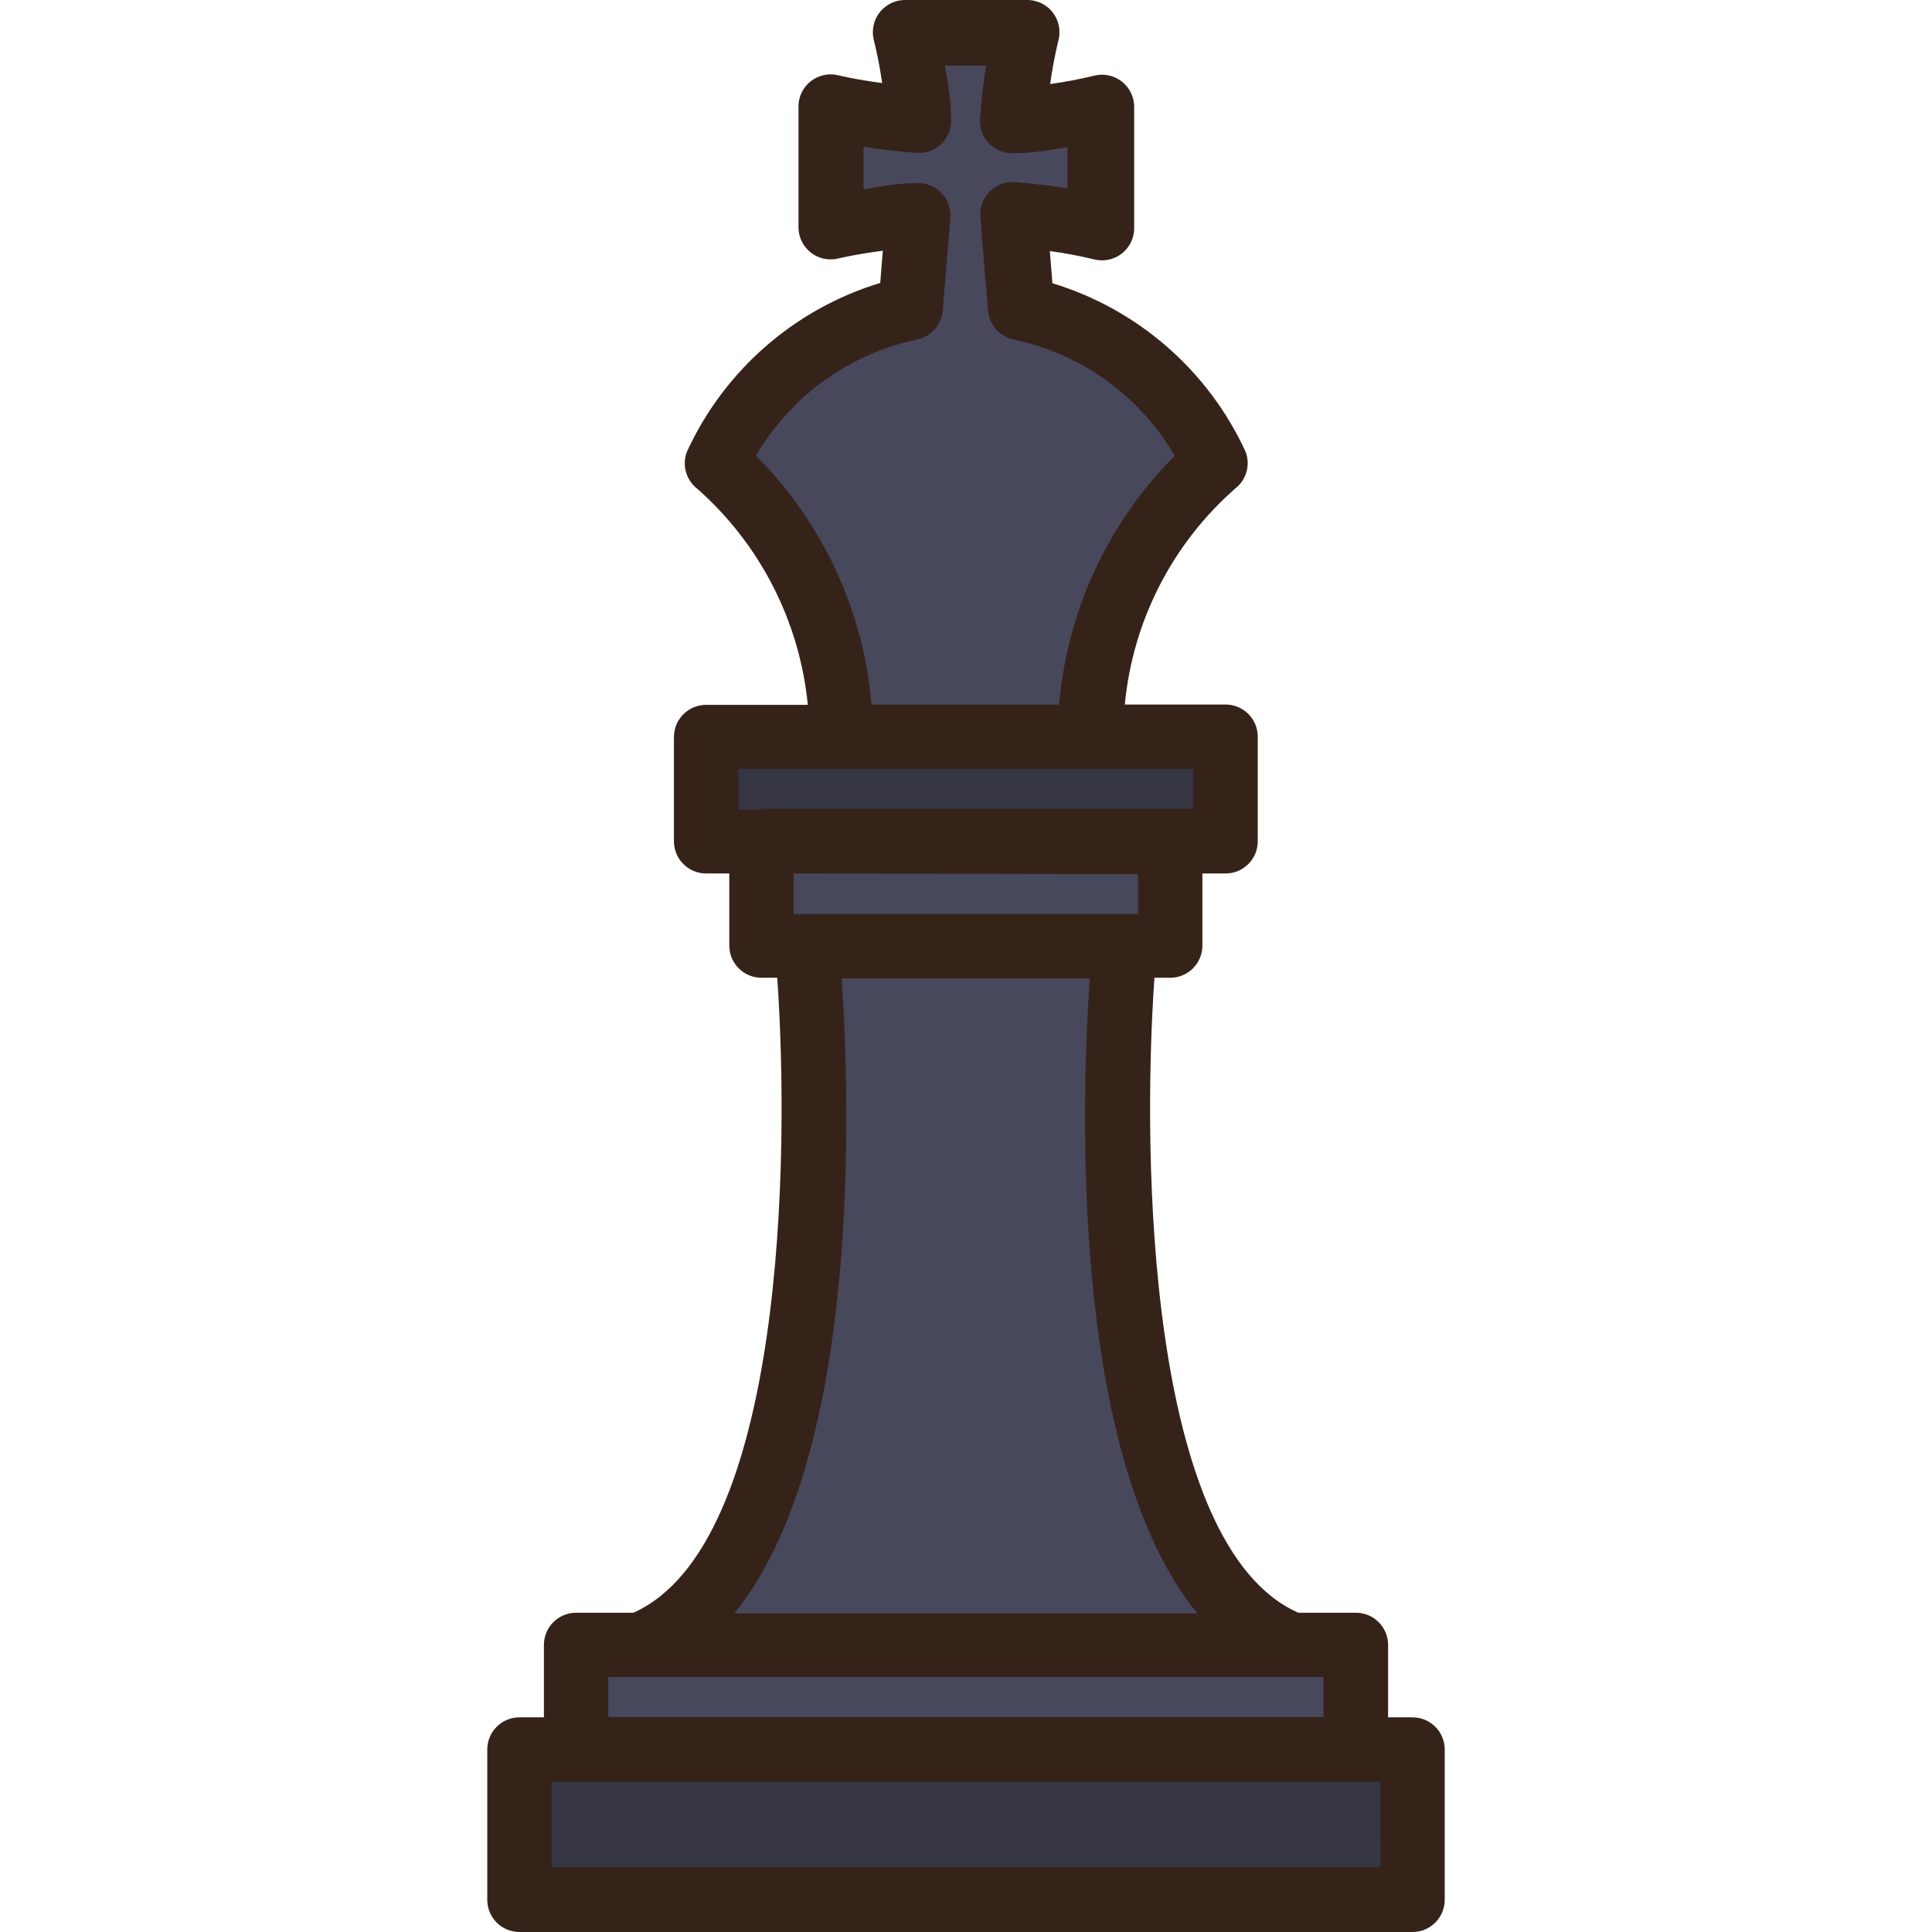
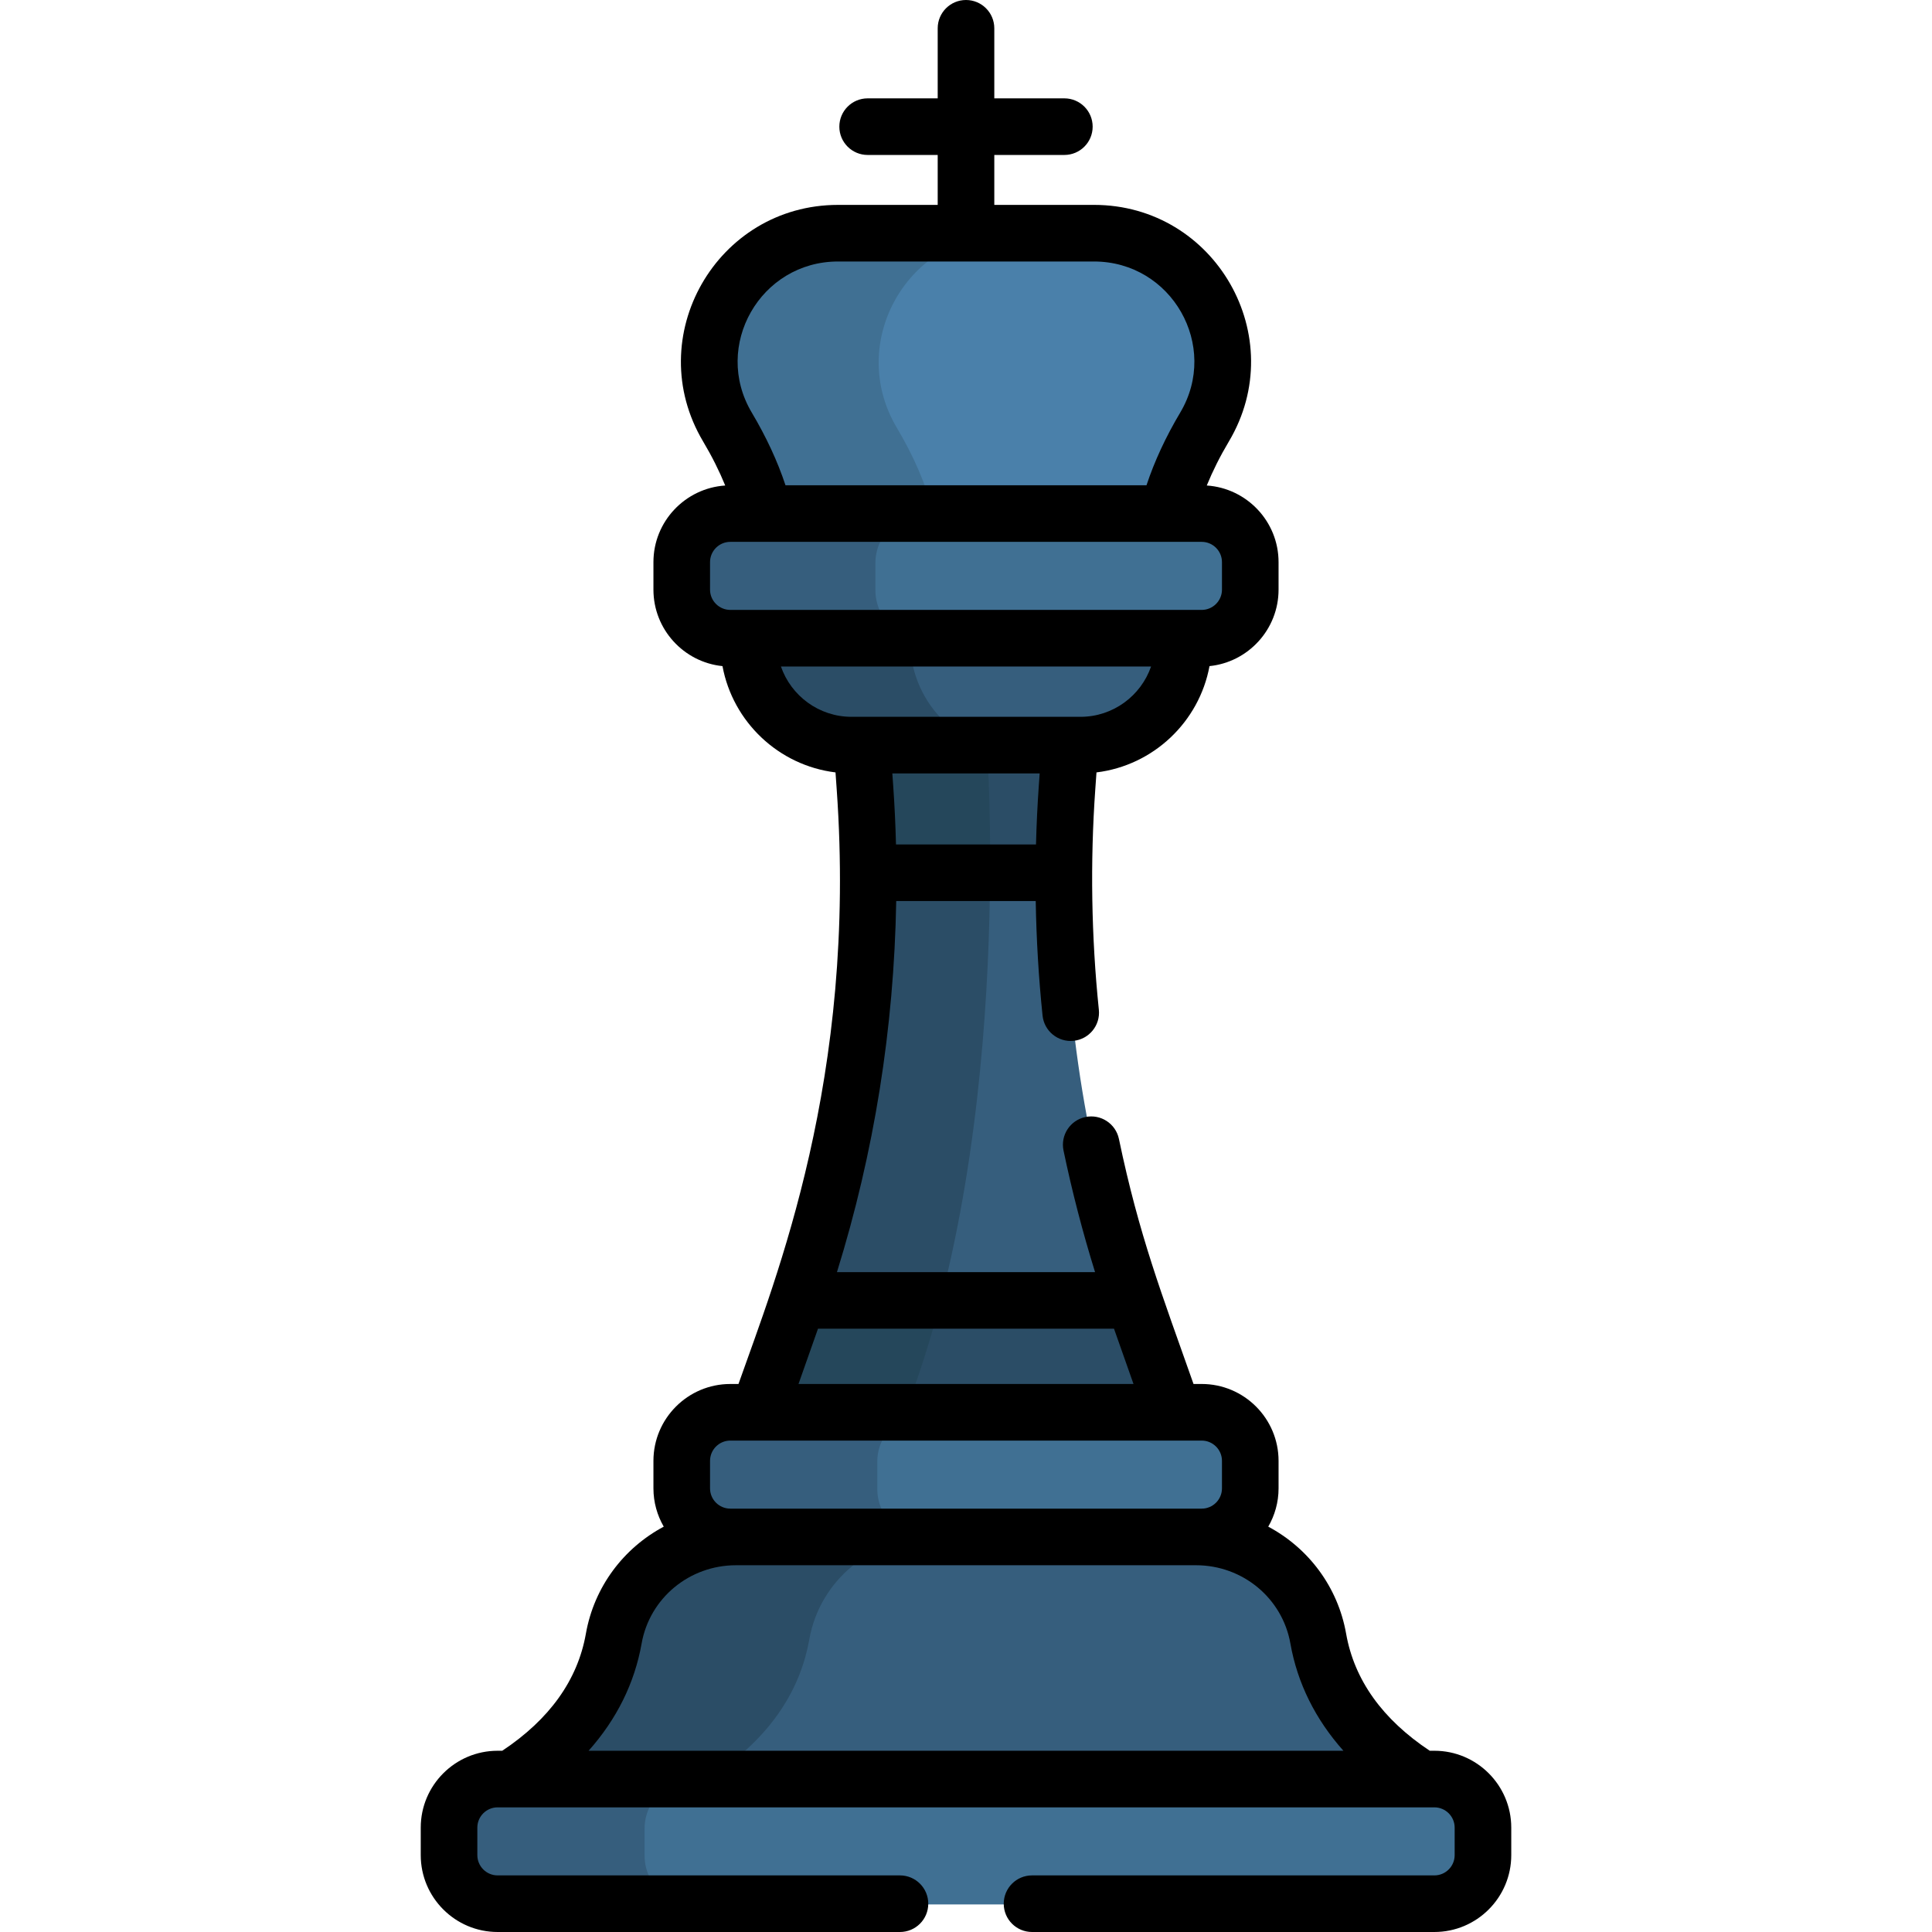
- <svg xmlns="http://www.w3.org/2000/svg" version="1.1" width="512" height="512" x="0" y="0" viewBox="0 0 480.243 480.243" style="enable-background:new 0 0 512 512" xml:space="preserve" class="">
+ <svg xmlns="http://www.w3.org/2000/svg" id="Capa_1" enable-background="new 0 0 512 512" height="512" viewBox="0 0 512 512" width="512">
  <g>
-     <path style="" d="M175.522,183.123h129.2v25.92h-129.2L175.522,183.123z" fill="#353544" data-original="#cc9640" class="" />
    <g>
-       <path style="" d="M189.282,209.123h101.6v25.92h-101.6L189.282,209.123z" fill="#48485c" data-original="#ffcf70" class="" />
-       <path style="" d="M209.282,183.123l-0.64-6.88c-1.758-21.479-11.085-41.637-26.32-56.88l-4.48-4.4l3.2-5.36   c9.808-16.805,26.301-28.644,45.36-32.56c0.64-8,1.44-16.8,1.92-23.2c-4.8,0-9.04,0.88-12.48,1.44l-9.12,0.96v-29.12l9.36,1.44   c3.44,0.56,8,1.04,12.56,1.44c0-4.24-0.8-8.4-1.44-12.4l-1.6-9.36h29.04l-1.52,9.28c-0.64,4-1.12,8-1.44,12.56   c4.4,0,8.56-0.72,12.56-1.44l9.28-1.52v29.12l-9.44-1.52c-4-0.64-8-1.12-12.4-1.44c0.48,6.4,1.28,15.6,1.92,23.28   c19.059,3.916,35.552,15.755,45.36,32.56l3.2,5.36l-4.48,4.4c-15.285,15.386-24.564,35.731-26.16,57.36l-0.64,7.28L209.282,183.123   z" fill="#48485c" data-original="#ffcf70" class="" />
-       <path style="" d="M165.682,408.884l10.4-13.04c30.16-37.04,26.72-125.92,24.88-152l-0.56-8.56h78.8l-0.56,8.56   c-1.76,26.32-5.28,115.2,24.88,152l10.64,13.04H165.682z" fill="#48485c" data-original="#ffcf70" class="" />
-       <path style="" d="M143.202,408.884h193.76v25.92h-193.76L143.202,408.884z" fill="#48485c" data-original="#ffcf70" class="" />
+       <path d="m230.378 231.492 2.067 3.209h46.125l3.709-3.209c.039-7.538.296-15.083.831-22.623l.794-11.202-2.459-2.966h-50.158l-2.533 2.966.794 11.202c.534 7.54.792 15.085.83 22.623z" fill="#2b4d66" />
+       <path d="m228.754 197.667.794 11.202c.534 7.541.792 15.085.831 22.623l2.067 3.21h29.916c.261-22.903-.882-38.034-.882-38.034l-1.671-1.966h-28.521z" fill="#25475b" />
+       <path d="m300.893 344.825-3.573-3.249h-80.75l-4.806 3.249c-.247.715-.475 1.437-.727 2.151l-9.697 27.496 1.313 3.23h105.333l3.33-3.23-9.696-27.496c-.251-.714-.48-1.436-.727-2.151z" fill="#2b4d66" />
+       <path d="m250.079 341.576h-33.509l-4.806 3.249c-.247.715-.475 1.437-.727 2.151l-9.697 27.496 1.313 3.23h35.808c4.722-11.506 8.54-23.707 11.618-36.126z" fill="#25475b" />
+       <path d="m349.68 434.45c-2.763-15.642-16.521-26.944-32.405-26.944l-5.958-3.554h-109.976l-5.958 3.554c-15.884 0-29.642 11.302-32.405 26.944-2.107 11.93-9.079 25.812-27.316 37.217l3.158 4.784h234.5l3.675-4.784c-18.237-11.405-25.209-25.287-27.315-37.217z" fill="#365e7d" />
+       <path d="m214.478 434.45c2.763-15.642 16.521-26.944 32.405-26.944l5.958-3.554h-51.5l-5.958 3.554c-15.884 0-29.642 11.302-32.405 26.944-2.107 11.93-9.079 25.812-27.316 37.217l3.158 4.784h51.5l-3.158-4.784c18.237-11.405 25.209-25.287 27.316-37.217z" fill="#2b4d66" />
+       <path d="m310.654 166.868h-68.096l-1.771 1.403v1.129c0 13.309 8.408 24.61 19.851 28.267h26.026c15.01 0 27.29-12.281 27.29-27.29v-1.044z" fill="#365e7d" />
+       <path d="m241.154 169.628v-1.109l2.084-1.651h-41.227l-3.308 2.465v1.044c0 15.009 12.281 27.29 27.29 27.29h35.486c-11.664-3.298-20.325-14.644-20.325-28.039z" fill="#2b4d66" />
+       <path d="m290.246 62c-10.038 0-57.812 0-67.835 0-26.366 0-42.78 28.712-29.3 51.372 4.301 7.23 7.769 14.938 9.751 22.927l1.625 3.236h103.333l1.975-3.236c1.982-7.989 5.45-15.697 9.751-22.927 13.48-22.66-2.933-51.372-29.3-51.372z" fill="#4a80aa" />
+       <path d="m237.676 113.372c-13.481-22.66 2.933-51.372 29.3-51.372-17.321 0-38.305 0-44.564 0-26.366 0-42.78 28.712-29.3 51.372 4.301 7.23 7.769 14.938 9.751 22.927l1.625 3.236h44.564l-1.625-3.236c-1.982-7.989-5.45-15.697-9.751-22.927z" fill="#407093" />
+       <path d="m211.765 344.825h89.129c-12.527-36.302-18.811-74.703-18.614-113.333h-51.901c.196 38.63-6.088 77.031-18.614 113.333z" fill="#365e7d" />
+       <path d="m262.389 231.492h-32.011c.197 38.63-6.087 77.031-18.614 113.333h37.493c10.537-40.642 12.956-84.074 13.132-113.333z" fill="#2b4d66" />
+       <path d="m318.787 136.299h-76.563c-5.94 1.232-10.44 6.523-10.44 12.815v7.404c0 6.292 4.5 11.583 10.44 12.815h76.563c7.081 0 12.875-5.794 12.875-12.875v-7.285c0-7.081-5.793-12.874-12.875-12.874z" fill="#407093" />
+       <path d="m231.995 156.458v-7.285c0-7.081 5.794-12.875 12.875-12.875h-51c-7.081 0-12.875 5.794-12.875 12.875v7.285c0 7.081 5.794 12.875 12.875 12.875h51c-7.081 0-12.875-5.793-12.875-12.875z" fill="#365e7d" />
+       <path d="m380.454 471.667h-199.6c-5.86 1.312-10.277 6.563-10.277 12.804v7.427c0 6.24 4.417 11.492 10.277 12.804h199.599c7.081 0 12.875-5.794 12.875-12.875v-7.285c.001-7.082-5.793-12.875-12.874-12.875z" fill="#407093" />
+       <path d="m170.829 491.827v-7.285c0-7.082 5.794-12.875 12.875-12.875h-51.5c-7.081 0-12.875 5.793-12.875 12.875v7.285c0 7.081 5.794 12.875 12.875 12.875h51.5c-7.082 0-12.875-5.794-12.875-12.875z" fill="#365e7d" />
+       <path d="m318.787 374.471h-76.309c-5.844 1.328-10.243 6.571-10.243 12.802v7.432c0 6.23 4.4 11.474 10.243 12.802h76.309c7.081 0 12.875-5.794 12.875-12.875v-7.285c0-7.082-5.793-12.876-12.875-12.876z" fill="#407093" />
+       <path d="m232.495 394.631v-7.285c0-7.081 5.794-12.875 12.875-12.875h-51.5c-7.081 0-12.875 5.794-12.875 12.875v7.285c0 7.081 5.794 12.875 12.875 12.875h51.5c-7.081 0-12.875-5.794-12.875-12.875z" fill="#365e7d" />
    </g>
-     <path style="" d="M129.122,434.884h222v37.28h-222L129.122,434.884z" fill="#353544" data-original="#cc9640" class="" />
-     <path style="" d="M351.122,426.884h-6.08v-18c0-4.418-3.582-8-8-8h-14.32c-37.52-16.64-38.88-113.28-35.76-157.84h3.92  c4.418,0,8-3.582,8-8v-17.92h5.76c4.418,0,8-3.582,8-8v-26c0-4.418-3.582-8-8-8h-25.04c1.959-20.74,11.776-39.945,27.44-53.68  c2.791-2.165,3.831-5.904,2.56-9.2c-9.295-20.159-26.761-35.384-48-41.84l-0.64-8c3.713,0.503,7.398,1.198,11.04,2.08  c4.289,1.062,8.626-1.553,9.689-5.842c0.175-0.706,0.253-1.432,0.231-2.158v-29.68c0.13-4.416-3.346-8.102-7.762-8.231  c-0.727-0.021-1.453,0.056-2.158,0.231c-3.615,0.882-7.273,1.576-10.96,2.08c0.504-3.687,1.198-7.345,2.08-10.96  c1.062-4.289-1.553-8.626-5.842-9.689c-0.706-0.175-1.432-0.253-2.158-0.231h-29.92c-4.416-0.13-8.102,3.346-8.231,7.762  c-0.021,0.727,0.056,1.453,0.231,2.158c0.871,3.536,1.565,7.114,2.08,10.72c-6.72-0.88-10.88-1.92-10.88-1.92  c-4.289-1.062-8.626,1.553-9.689,5.842c-0.175,0.706-0.253,1.432-0.231,2.158v29.52c-0.13,4.416,3.346,8.102,7.762,8.231  c0.727,0.021,1.453-0.056,2.158-0.231c0,0,4.24-1.04,11.04-1.92l-0.64,8c-21.239,6.456-38.705,21.681-48,41.84  c-1.352,3.34-0.304,7.173,2.56,9.36c15.599,13.785,25.402,32.963,27.44,53.68h-25.28c-4.418,0-8,3.582-8,8v25.92  c0,4.418,3.582,8,8,8h5.76v17.92c0,4.418,3.582,8,8,8h3.92c3.12,44.56,1.76,141.04-35.76,157.84h-14.24c-4.418,0-8,3.582-8,8v18  h-6.08c-4.418,0-8,3.582-8,8v37.36c0,4.418,3.582,8,8,8h222c4.418,0,8-3.582,8-8v-37.36  C359.122,430.465,355.54,426.884,351.122,426.884L351.122,426.884z M187.922,113.283c8.661-14.84,23.189-25.329,40-28.88  c3.475-0.694,6.079-3.591,6.4-7.12c0.64-8,1.44-16.88,1.92-23.2c0.321-4.407-2.991-8.239-7.398-8.56  c-0.387-0.028-0.775-0.028-1.162,0c-5.04,0-9.44,0.96-13.04,1.52v-10.56c3.6,0.56,8,1.12,13.2,1.52  c4.407,0.321,8.239-2.991,8.56-7.398c0.028-0.387,0.028-0.775,0-1.162c0-4.48-0.8-8.88-1.52-13.12h10.24  c-0.72,4.24-1.2,8.64-1.52,13.28c-0.274,4.41,3.079,8.206,7.489,8.48c0.33,0.02,0.661,0.02,0.991,0c4.64,0,9.04-0.8,13.28-1.52  v10.24c-4.24-0.64-8.64-1.2-13.12-1.52c-2.318-0.17-4.596,0.677-6.24,2.32c-1.643,1.644-2.49,3.922-2.32,6.24  c0.48,6.4,1.28,16,1.92,23.36c0.287,3.559,2.899,6.497,6.4,7.2c16.811,3.551,31.339,14.04,40,28.88  c-16.556,16.589-26.727,38.488-28.72,61.84h-46.64C214.649,151.771,204.478,129.872,187.922,113.283L187.922,113.283z   M189.282,201.283h-5.76v-10.16h113.12v9.92h-107.36L189.282,201.283z M282.882,217.283v9.92h-85.6v-10.08L282.882,217.283z   M209.202,243.204h61.68c-2.08,30.16-5.04,118.88,26.72,157.84h-115.04c31.68-39.12,28.72-127.84,26.64-158L209.202,243.204z   M151.202,416.884h177.76v9.92h-177.76L151.202,416.884z M343.202,464.164h-206.08v-21.28h206L343.202,464.164z" fill="#35231a" data-original="#35231a" class="" />
    <g>
- </g>
-     <g>
- </g>
-     <g>
- </g>
-     <g>
- </g>
-     <g>
- </g>
-     <g>
- </g>
-     <g>
- </g>
-     <g>
- </g>
-     <g>
- </g>
-     <g>
- </g>
-     <g>
- </g>
-     <g>
- </g>
-     <g>
- </g>
-     <g>
- </g>
-     <g>
- </g>
+       <path d="m131.875 512h106.625c4.143 0 7.5-3.358 7.5-7.5s-3.357-7.5-7.5-7.5h-106.625c-2.964 0-5.375-2.411-5.375-5.375v-7.284c0-2.964 2.411-5.375 5.375-5.375h248.25c2.964 0 5.375 2.411 5.375 5.375v7.284c0 2.964-2.411 5.375-5.375 5.375h-106.625c-4.143 0-7.5 3.358-7.5 7.5s3.357 7.5 7.5 7.5h106.625c11.234 0 20.375-9.14 20.375-20.375v-7.284c0-11.235-9.141-20.375-20.375-20.375h-1.229c-12.531-8.323-19.992-18.747-22.16-31.022-2.202-12.468-10.033-22.711-20.636-28.366 1.728-2.992 2.733-6.452 2.733-10.149v-7.285c0-11.235-9.141-20.375-20.375-20.375h-2.163c-8.434-23.916-14.408-39.277-19.768-64.936-.847-4.054-4.818-6.658-8.875-5.808-4.055.847-6.655 4.82-5.809 8.875 2.274 10.888 5.08 21.677 8.357 32.222h-68.398c9.847-31.705 15.123-64.556 15.706-98.333h36.97c.169 10.131.771 20.27 1.809 30.346.426 4.121 4.109 7.119 8.229 6.692 4.12-.424 7.116-4.108 6.692-8.229-1.998-19.391-2.31-39.174-.948-58.401l.319-4.501c15.085-1.845 27.211-13.377 29.953-28.17 10.263-1.043 18.299-9.736 18.299-20.27v-7.285c0-10.779-8.42-19.606-19.025-20.307 1.568-3.833 3.514-7.729 5.854-11.661 16.461-27.668-3.534-62.706-35.745-62.706h-26.415v-13.231h18.566c4.143 0 7.5-3.358 7.5-7.5s-3.357-7.5-7.5-7.5h-18.566v-18.566c0-4.142-3.357-7.5-7.5-7.5s-7.5 3.358-7.5 7.5v18.566h-18.566c-4.143 0-7.5 3.358-7.5 7.5s3.357 7.5 7.5 7.5h18.566v13.233h-26.417c-32.201 0-52.211 35.028-35.745 62.706 2.339 3.932 4.285 7.828 5.853 11.661-10.604.701-19.024 9.528-19.024 20.307v7.285c0 10.534 8.036 19.227 18.299 20.27 2.741 14.793 14.867 26.325 29.952 28.17l.319 4.501c5.421 76.481-16.12 129.463-26.032 157.572h-2.163c-11.234 0-20.375 9.14-20.375 20.375v7.285c0 3.697 1.005 7.156 2.733 10.148-10.603 5.655-18.434 15.898-20.636 28.366-2.168 12.275-9.629 22.699-22.16 31.022h-1.229c-11.234 0-20.375 9.14-20.375 20.375v7.284c0 11.234 9.141 20.374 20.375 20.374zm143.425-303.862c-.368 5.2-.615 10.421-.75 15.653h-37.104c-.133-5.227-.376-10.447-.745-15.653l-.225-3.171h39.049zm-53.217-138.839h67.835c20.604 0 33.346 22.401 22.854 40.037-3.845 6.461-6.838 12.917-8.936 19.262h-95.673c-2.099-6.344-5.092-12.8-8.936-19.261-10.5-17.655 2.272-40.038 22.856-40.038zm-28.541 92.333c-2.964 0-5.375-2.411-5.375-5.375v-7.285c0-2.964 2.411-5.375 5.375-5.375h124.917c2.964 0 5.375 2.411 5.375 5.375v7.285c0 2.964-2.411 5.375-5.375 5.375-3.445 0-121.688 0-124.917 0zm13.414 15h98.089c-2.683 7.751-10.057 13.333-18.709 13.333h-60.672c-8.652 0-16.025-5.582-18.708-13.333zm9.819 175.492h78.45l5.165 14.646h-88.78zm-28.608 35.021c0-2.964 2.411-5.375 5.375-5.375h124.917c2.964 0 5.375 2.411 5.375 5.375v7.285c0 2.964-2.411 5.375-5.375 5.375-15.402 0-114.589 0-124.917 0-2.964 0-5.375-2.411-5.375-5.375zm-18.132 48.408c2.123-12.022 12.646-20.749 25.02-20.749h121.892c12.373 0 22.896 8.726 25.019 20.749 1.854 10.492 6.626 20.086 14.049 28.412h-200.029c7.423-8.325 12.196-17.921 14.049-28.412z" />
+     </g>
  </g>
</svg>
